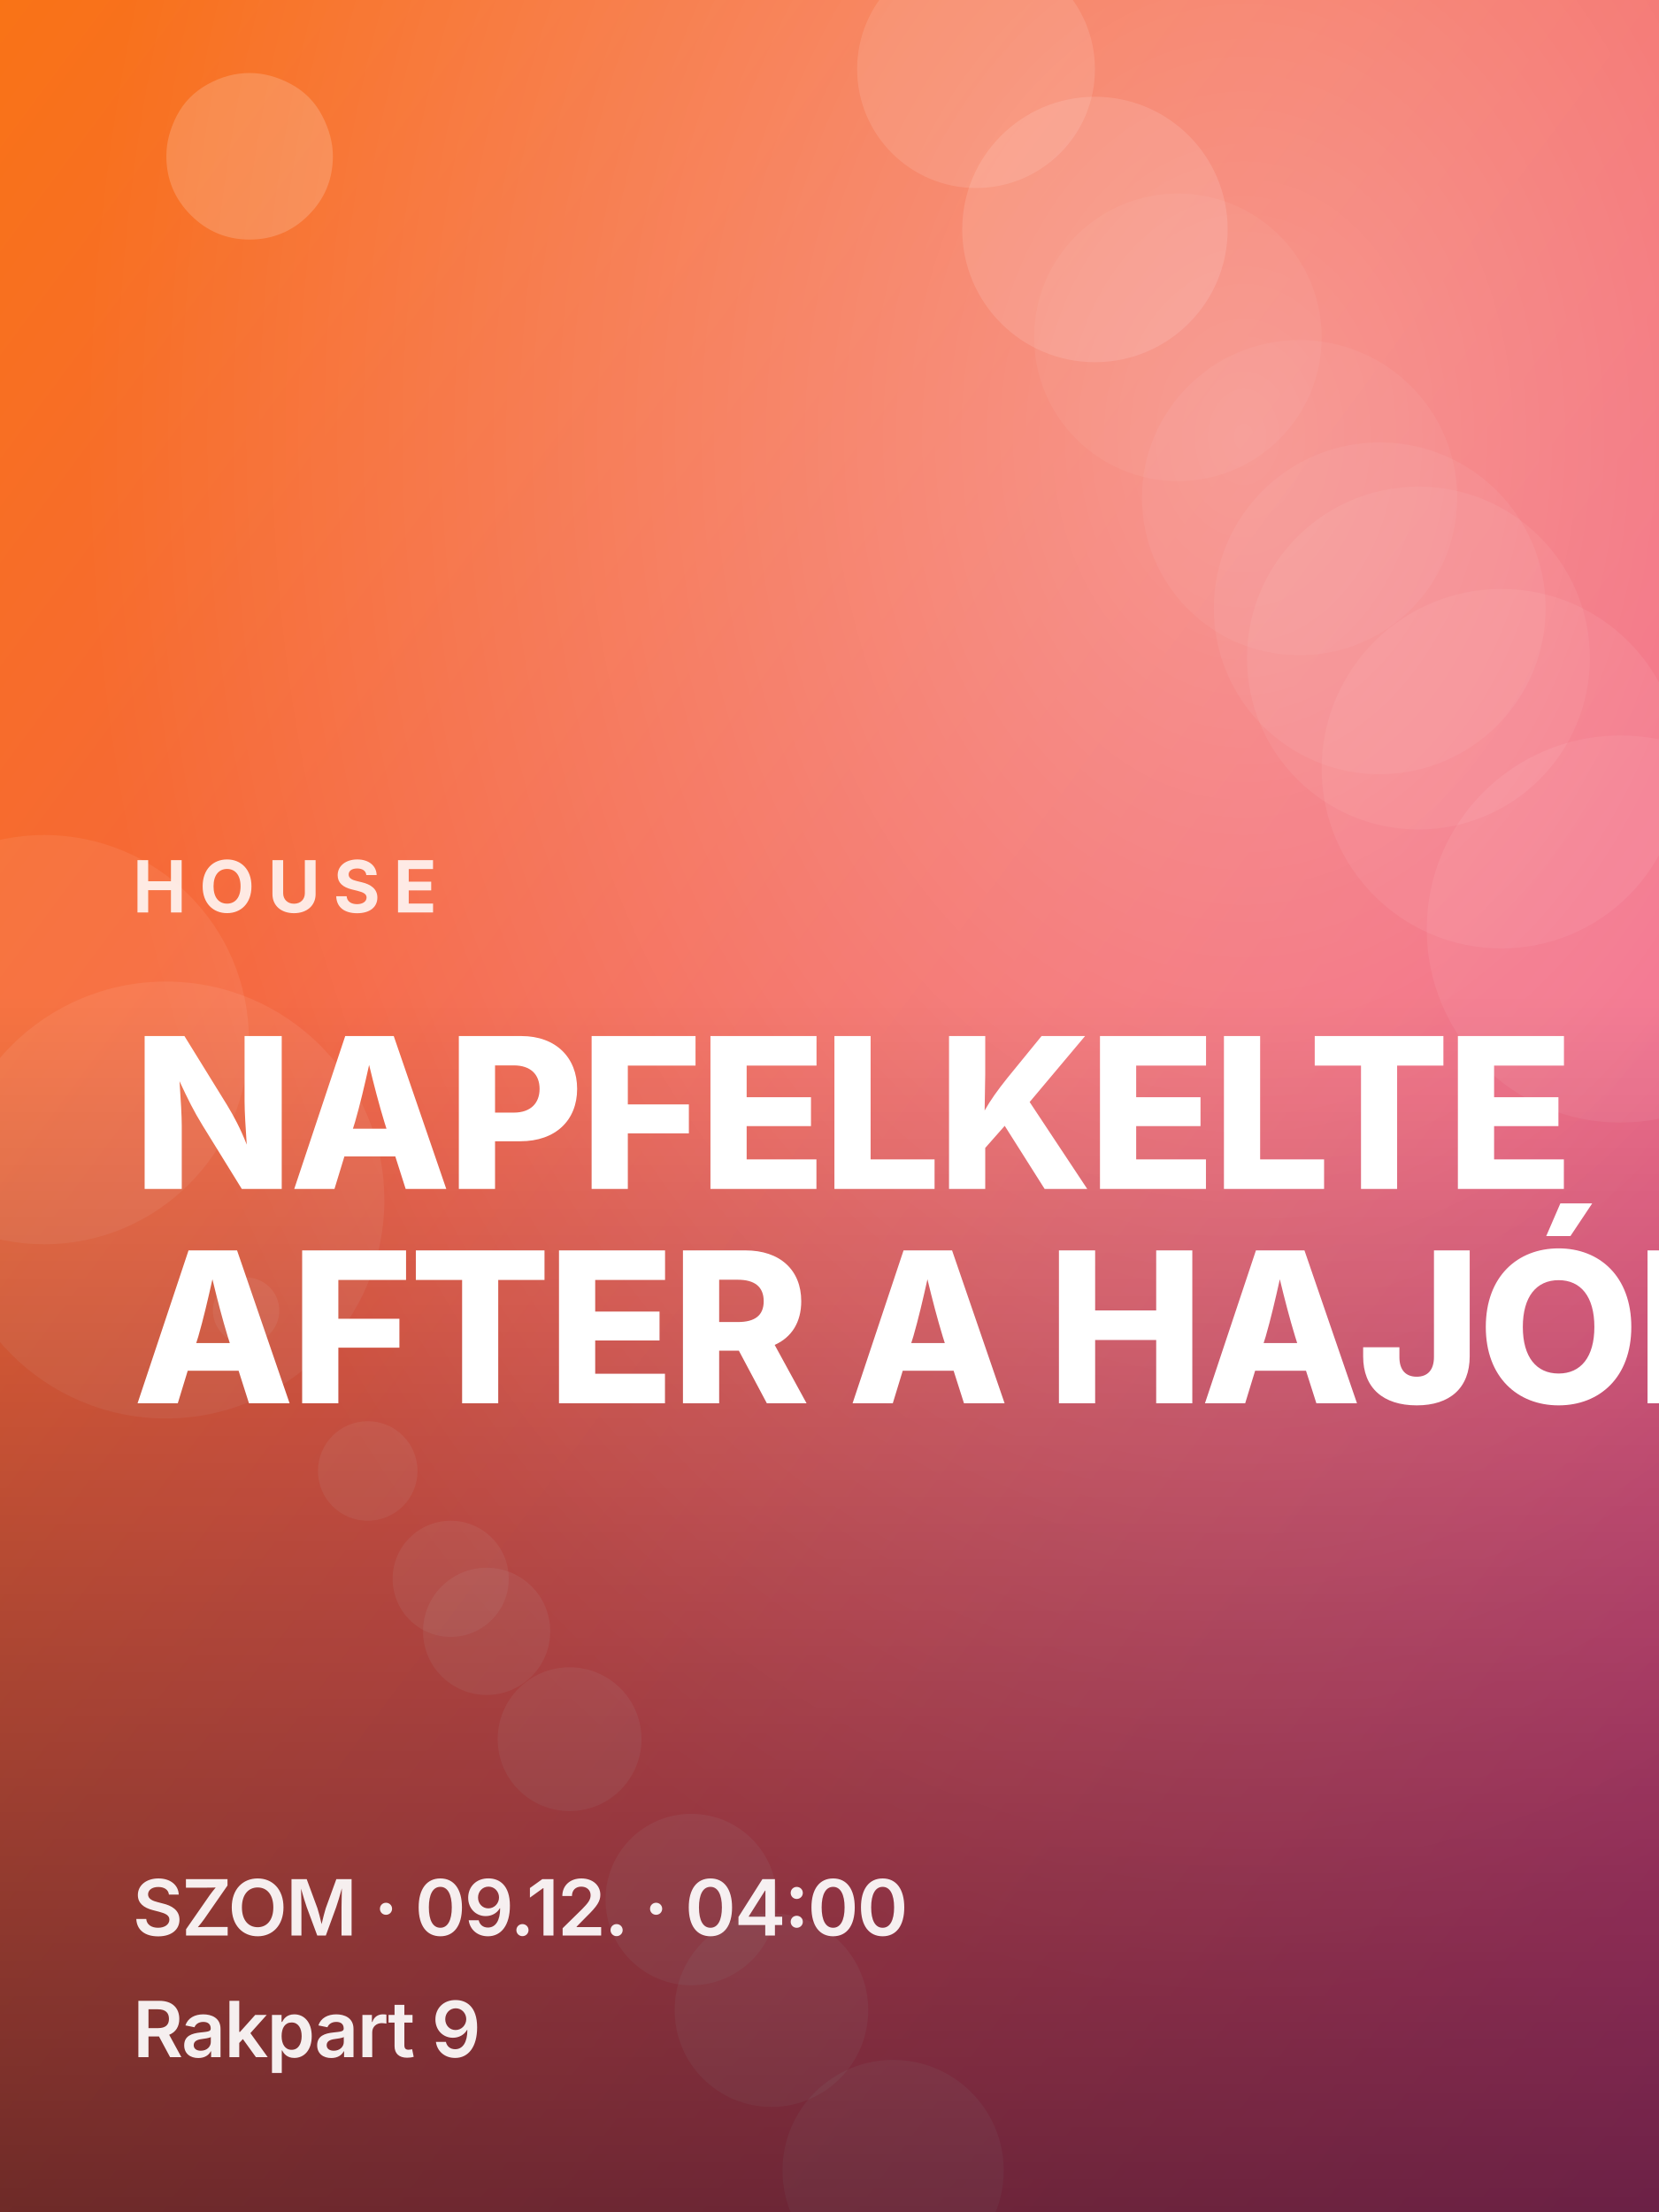
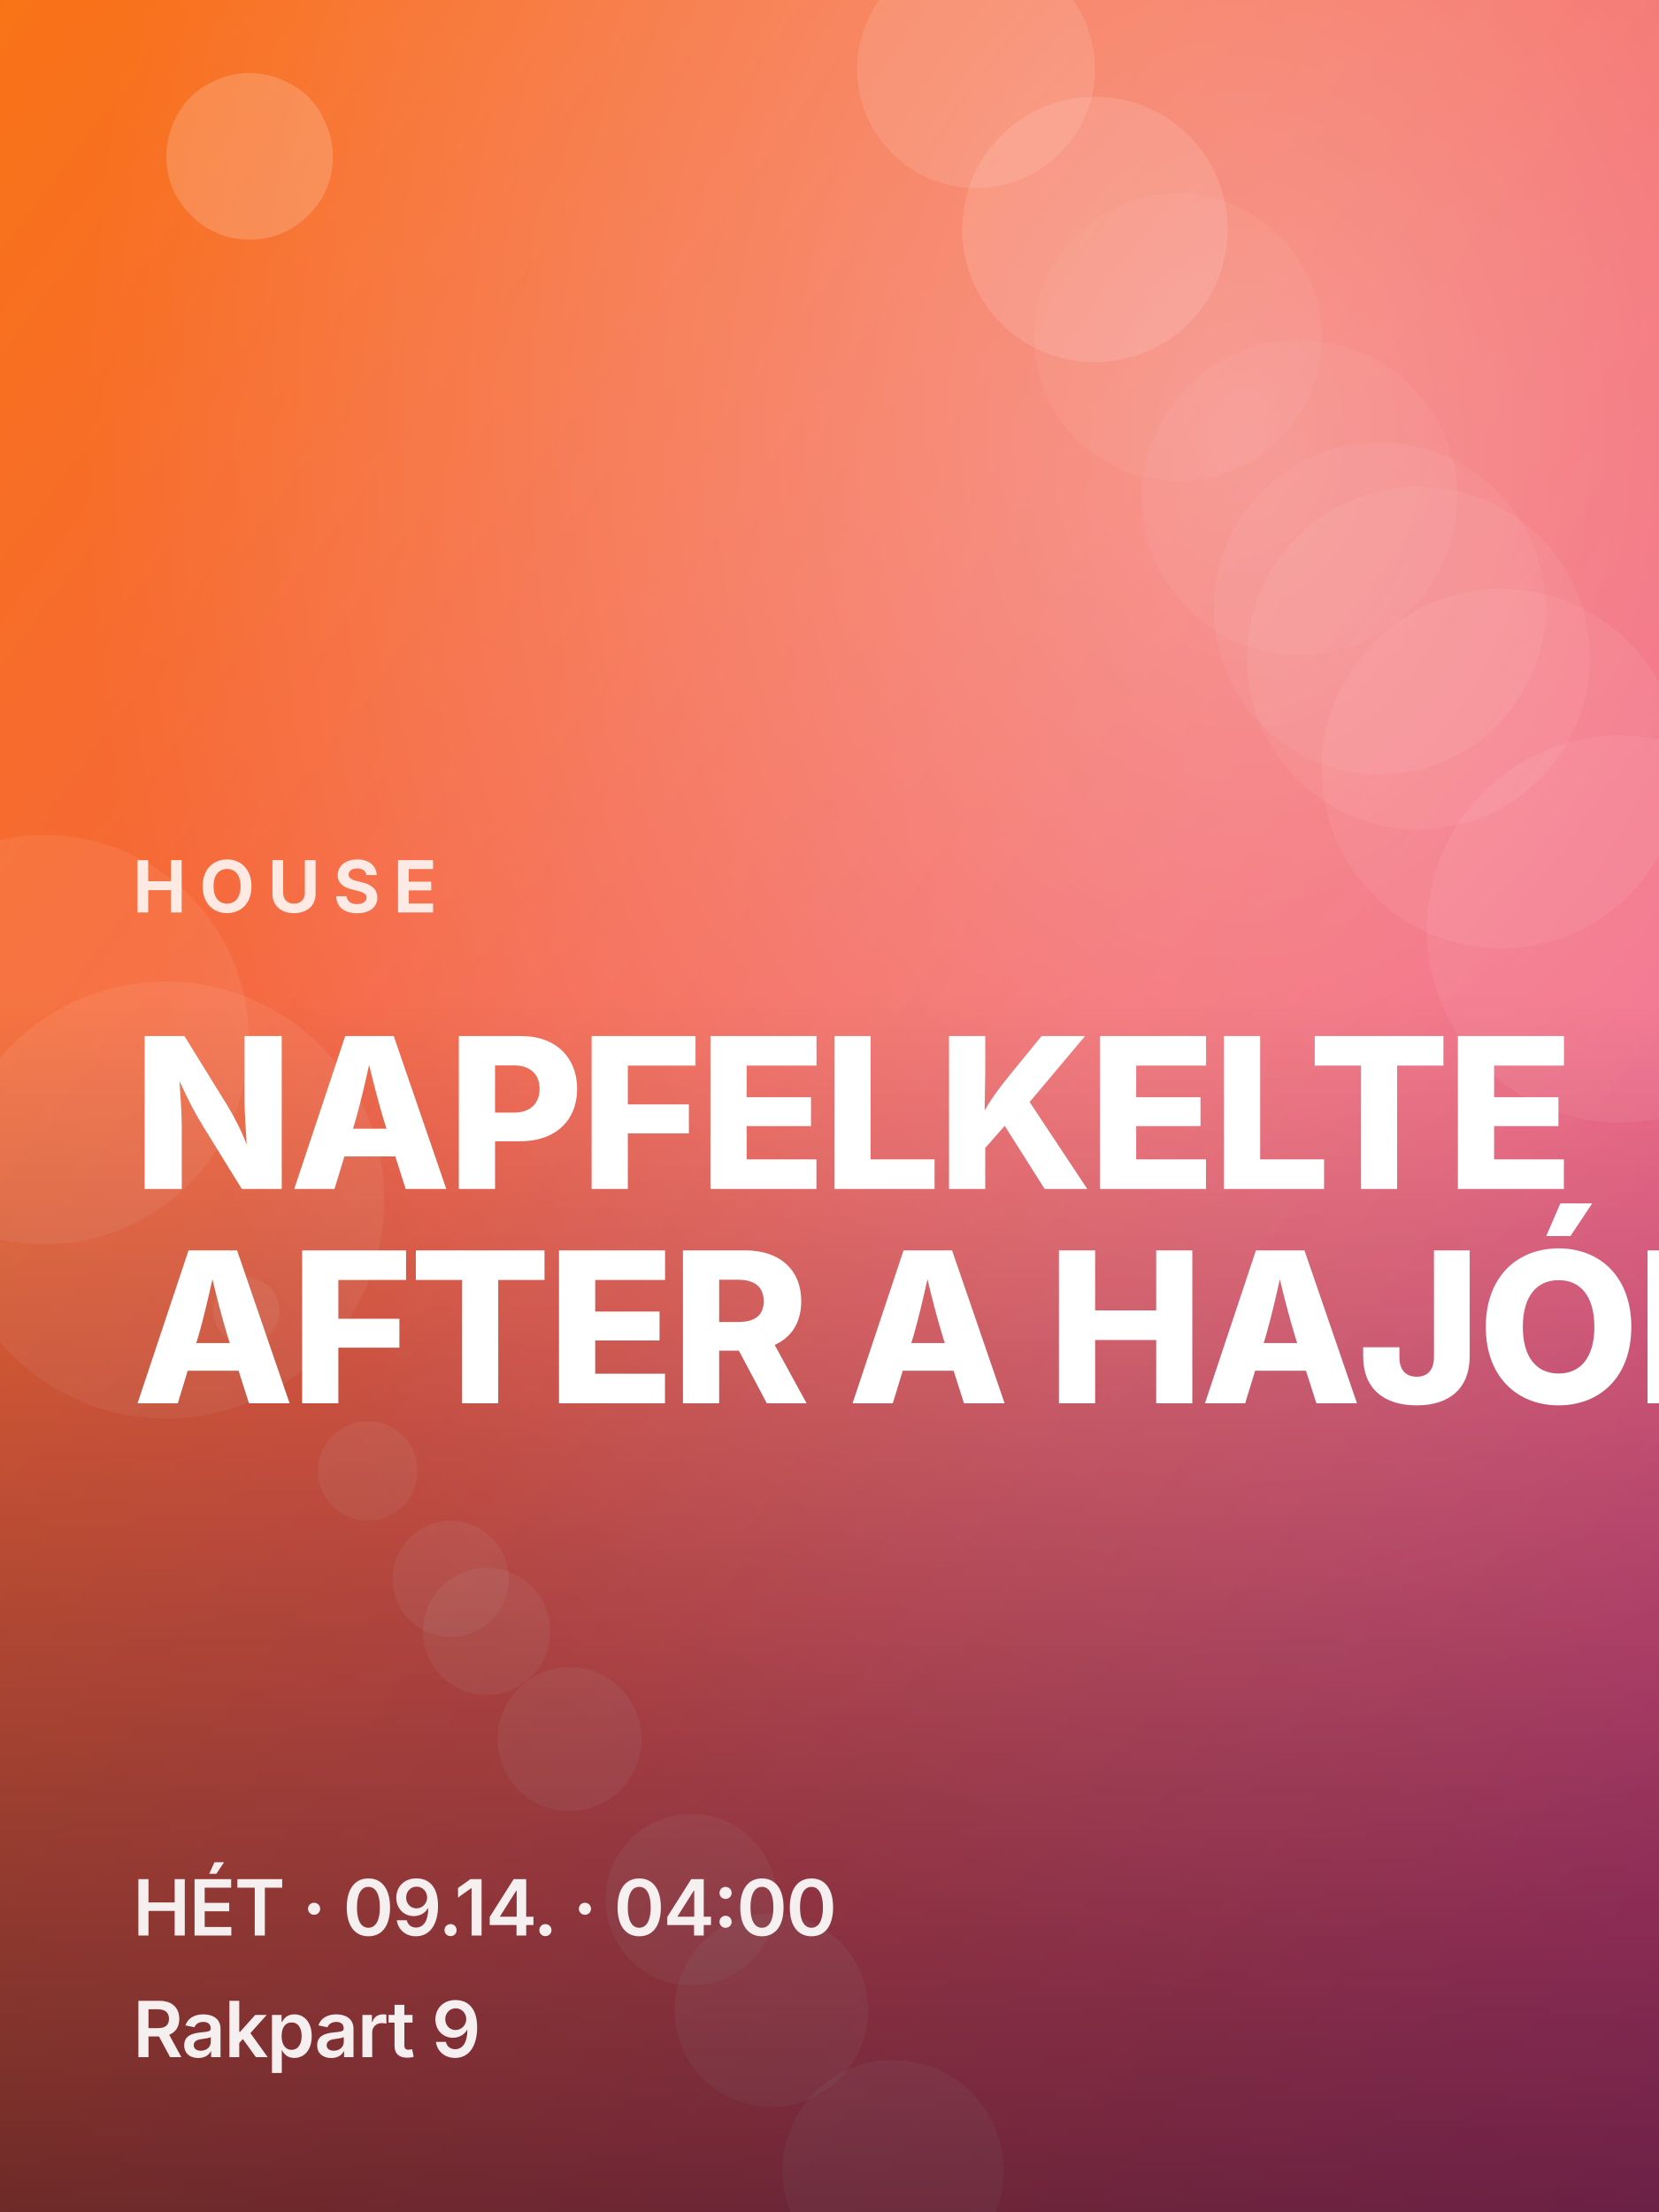
<svg xmlns="http://www.w3.org/2000/svg" viewBox="0 0 600 800" width="600" height="800" role="img" aria-label="Napfelkelte After a hajón">
  <defs>
    <linearGradient id="bg" x1="0" y1="0" x2="1" y2="1">
      <stop offset="0" stop-color="#f97316" />
      <stop offset="1" stop-color="#ec4899" />
    </linearGradient>
    <radialGradient id="glow" cx="0.75" cy="0.2" r="0.7">
      <stop offset="0" stop-color="#ffffff" stop-opacity="0.35" />
      <stop offset="1" stop-color="#ffffff" stop-opacity="0" />
    </radialGradient>
    <linearGradient id="shade" x1="0" y1="0" x2="0" y2="1">
      <stop offset="0.45" stop-color="#000" stop-opacity="0" />
      <stop offset="1" stop-color="#000" stop-opacity="0.55" />
    </linearGradient>
  </defs>
  <rect width="600" height="800" fill="url(#bg)" />
  <rect width="600" height="800" fill="url(#glow)" />
  <circle cx="176" cy="590" r="23" fill="#ffffff" opacity="0.090" />
  <circle cx="513" cy="238" r="62" fill="#ffffff" opacity="0.055" />
  <circle cx="250" cy="687" r="31" fill="#ffffff" opacity="0.100" />
  <circle cx="586" cy="336" r="70" fill="#ffffff" opacity="0.064" />
  <circle cx="323" cy="785" r="40" fill="#ffffff" opacity="0.109" />
  <circle cx="60" cy="434" r="79" fill="#ffffff" opacity="0.074" />
  <circle cx="396" cy="83" r="48" fill="#ffffff" opacity="0.119" />
  <circle cx="133" cy="532" r="18" fill="#ffffff" opacity="0.084" />
  <circle cx="470" cy="180" r="57" fill="#ffffff" opacity="0.049" />
  <circle cx="206" cy="629" r="26" fill="#ffffff" opacity="0.094" />
  <circle cx="543" cy="278" r="65" fill="#ffffff" opacity="0.059" />
  <circle cx="279" cy="727" r="35" fill="#ffffff" opacity="0.104" />
  <circle cx="16" cy="376" r="74" fill="#ffffff" opacity="0.068" />
  <circle cx="353" cy="25" r="43" fill="#ffffff" opacity="0.113" />
  <circle cx="89" cy="474" r="12" fill="#ffffff" opacity="0.078" />
  <circle cx="426" cy="122" r="52" fill="#ffffff" opacity="0.043" />
  <circle cx="163" cy="571" r="21" fill="#ffffff" opacity="0.088" />
  <circle cx="499" cy="220" r="60" fill="#ffffff" opacity="0.053" />
  <text x="48" y="96" font-size="140" fill="#ffffff" opacity="0.18" font-weight="900">●</text>
  <rect width="600" height="800" fill="url(#shade)" />
  <g fill="#ffffff" font-family="Inter, 'Segoe UI', system-ui, sans-serif" style="letter-spacing:-0.02em">
    <text x="48" y="330" font-size="26" font-weight="700" opacity="0.85" style="letter-spacing:0.18em">HOUSE</text>
    <text x="48" y="430" font-size="76" font-weight="800">NAPFELKELTE</text>
    <text x="48" y="507.52" font-size="76" font-weight="800">AFTER A HAJÓN</text>
-     <text x="48" y="700" font-size="28" font-weight="600" opacity="0.92">SZOM · 09.12. · 04:00</text>
+     <text x="48" y="700" font-size="28" font-weight="600" opacity="0.92">HÉT · 09.14. · 04:00</text>
    <text x="48" y="744" font-size="28" font-weight="600" opacity="0.92">Rakpart 9</text>
  </g>
</svg>
